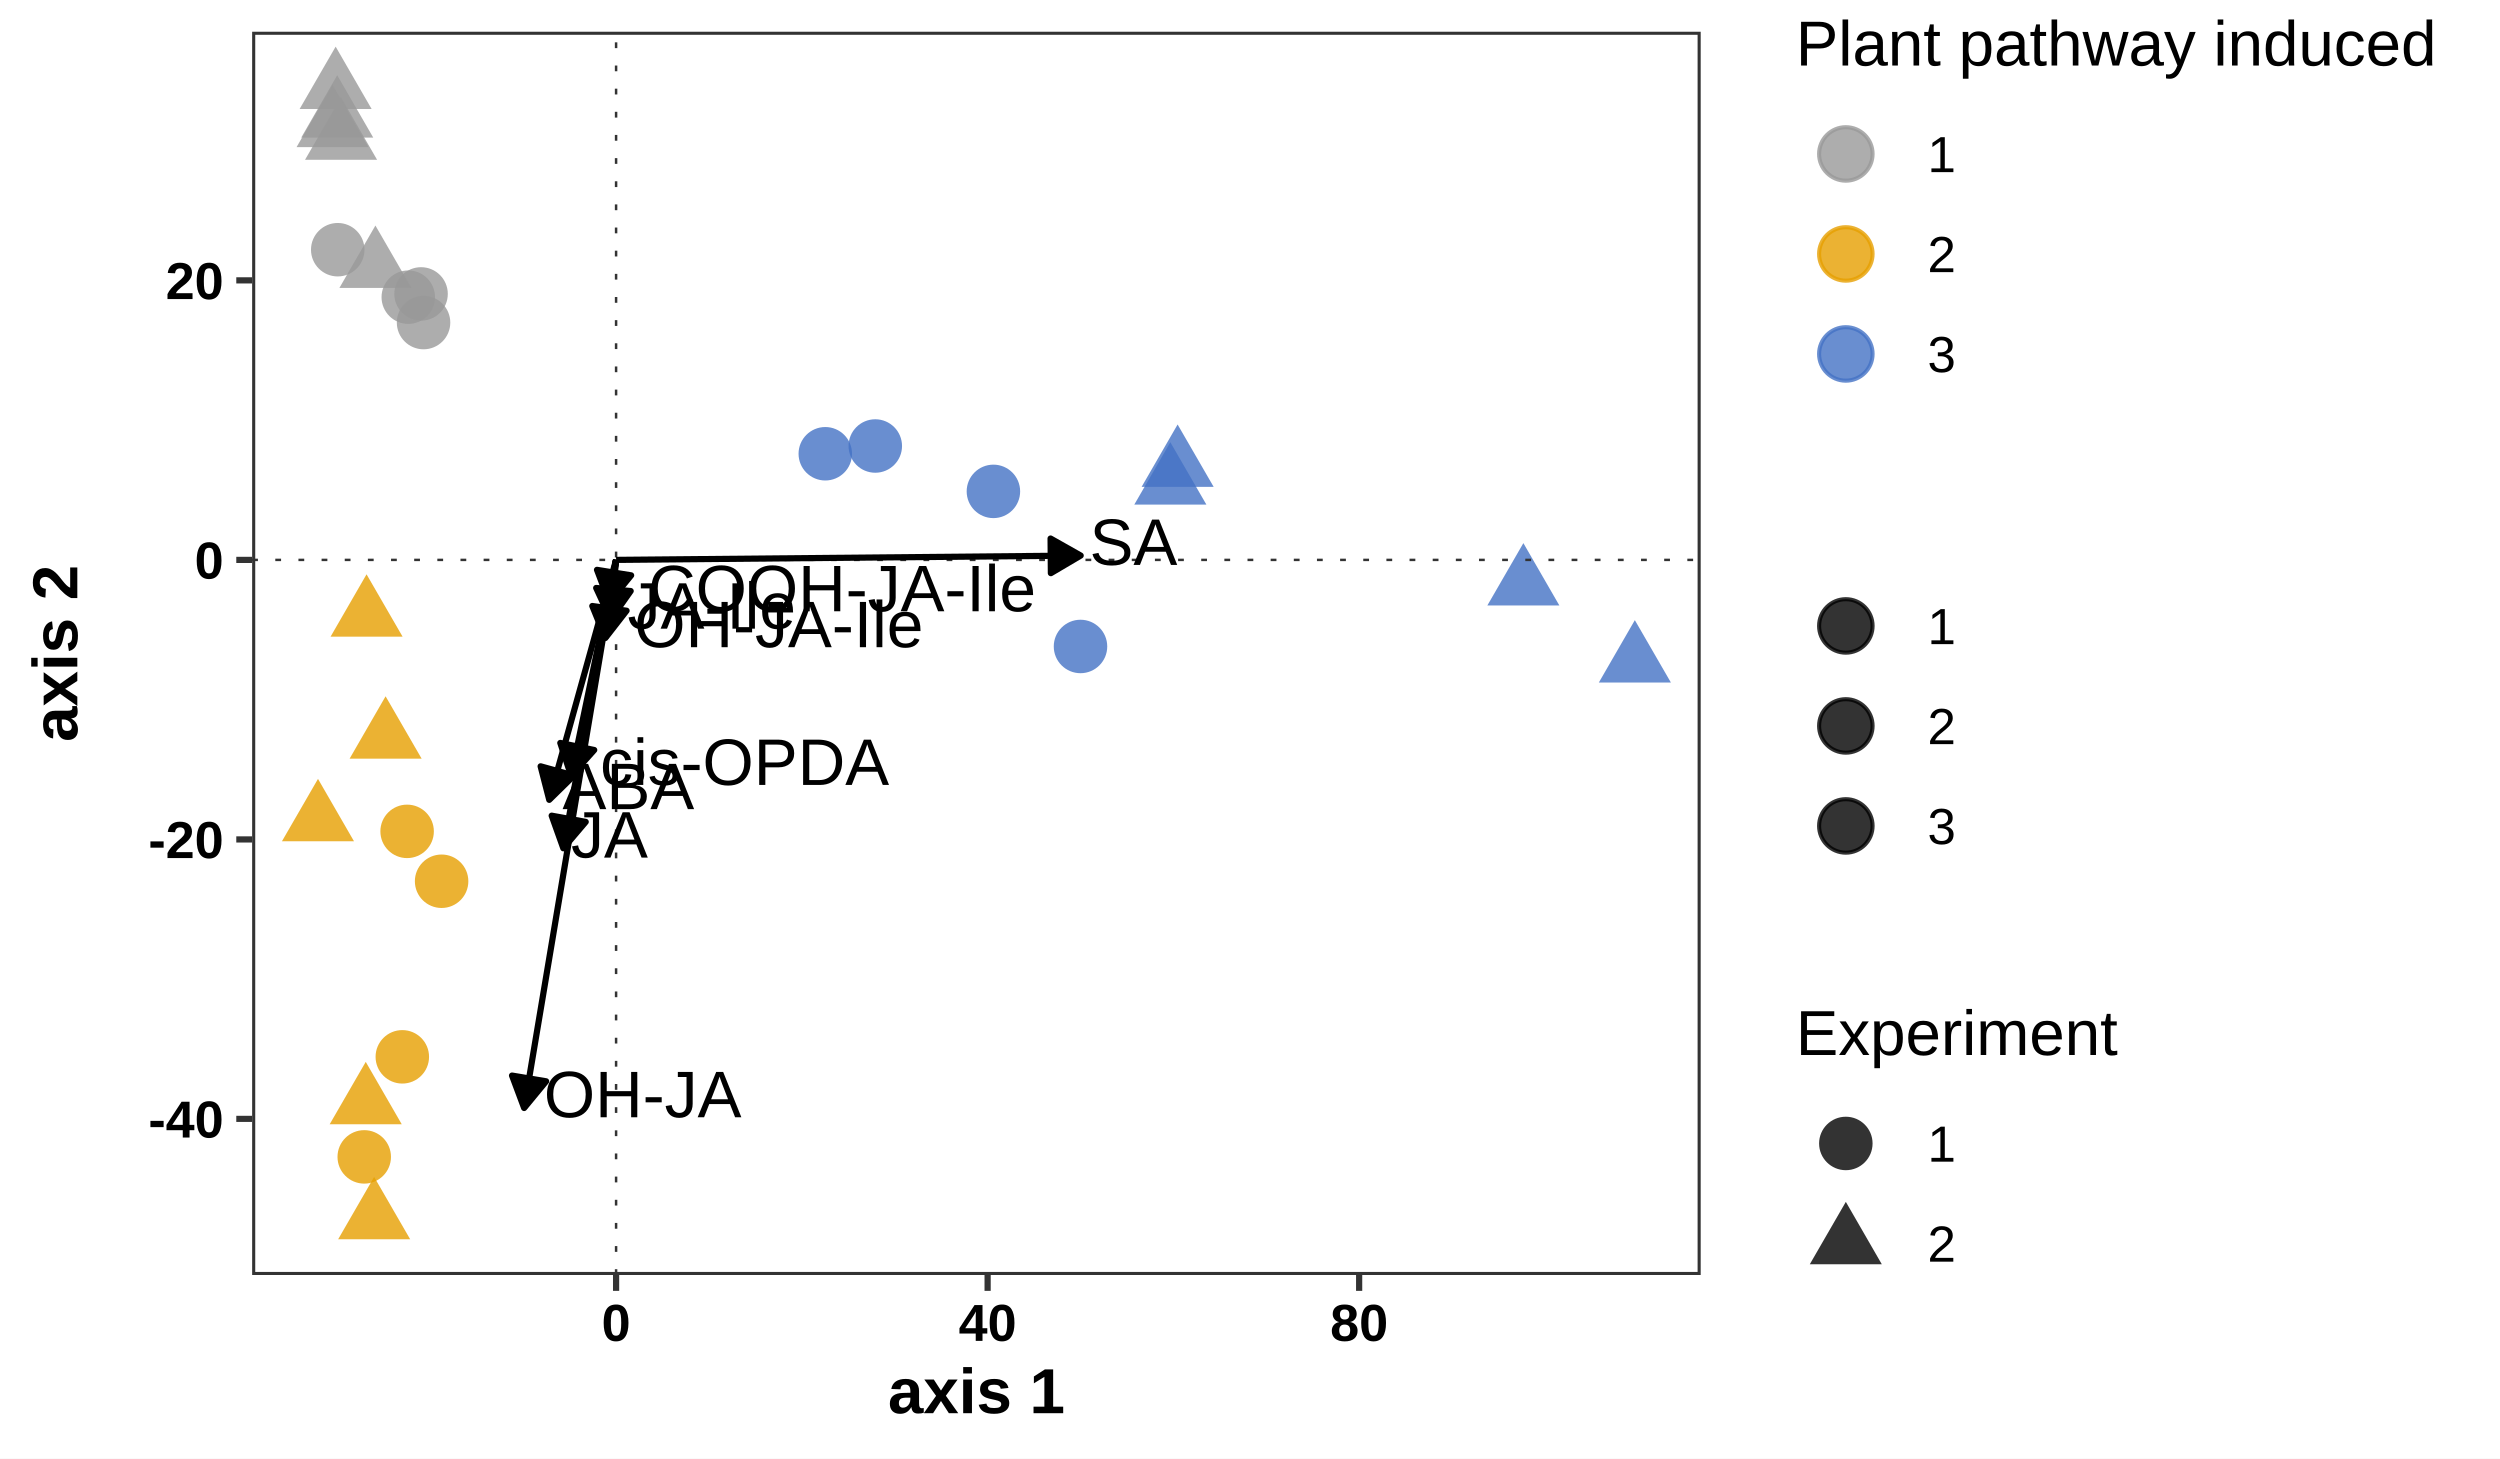
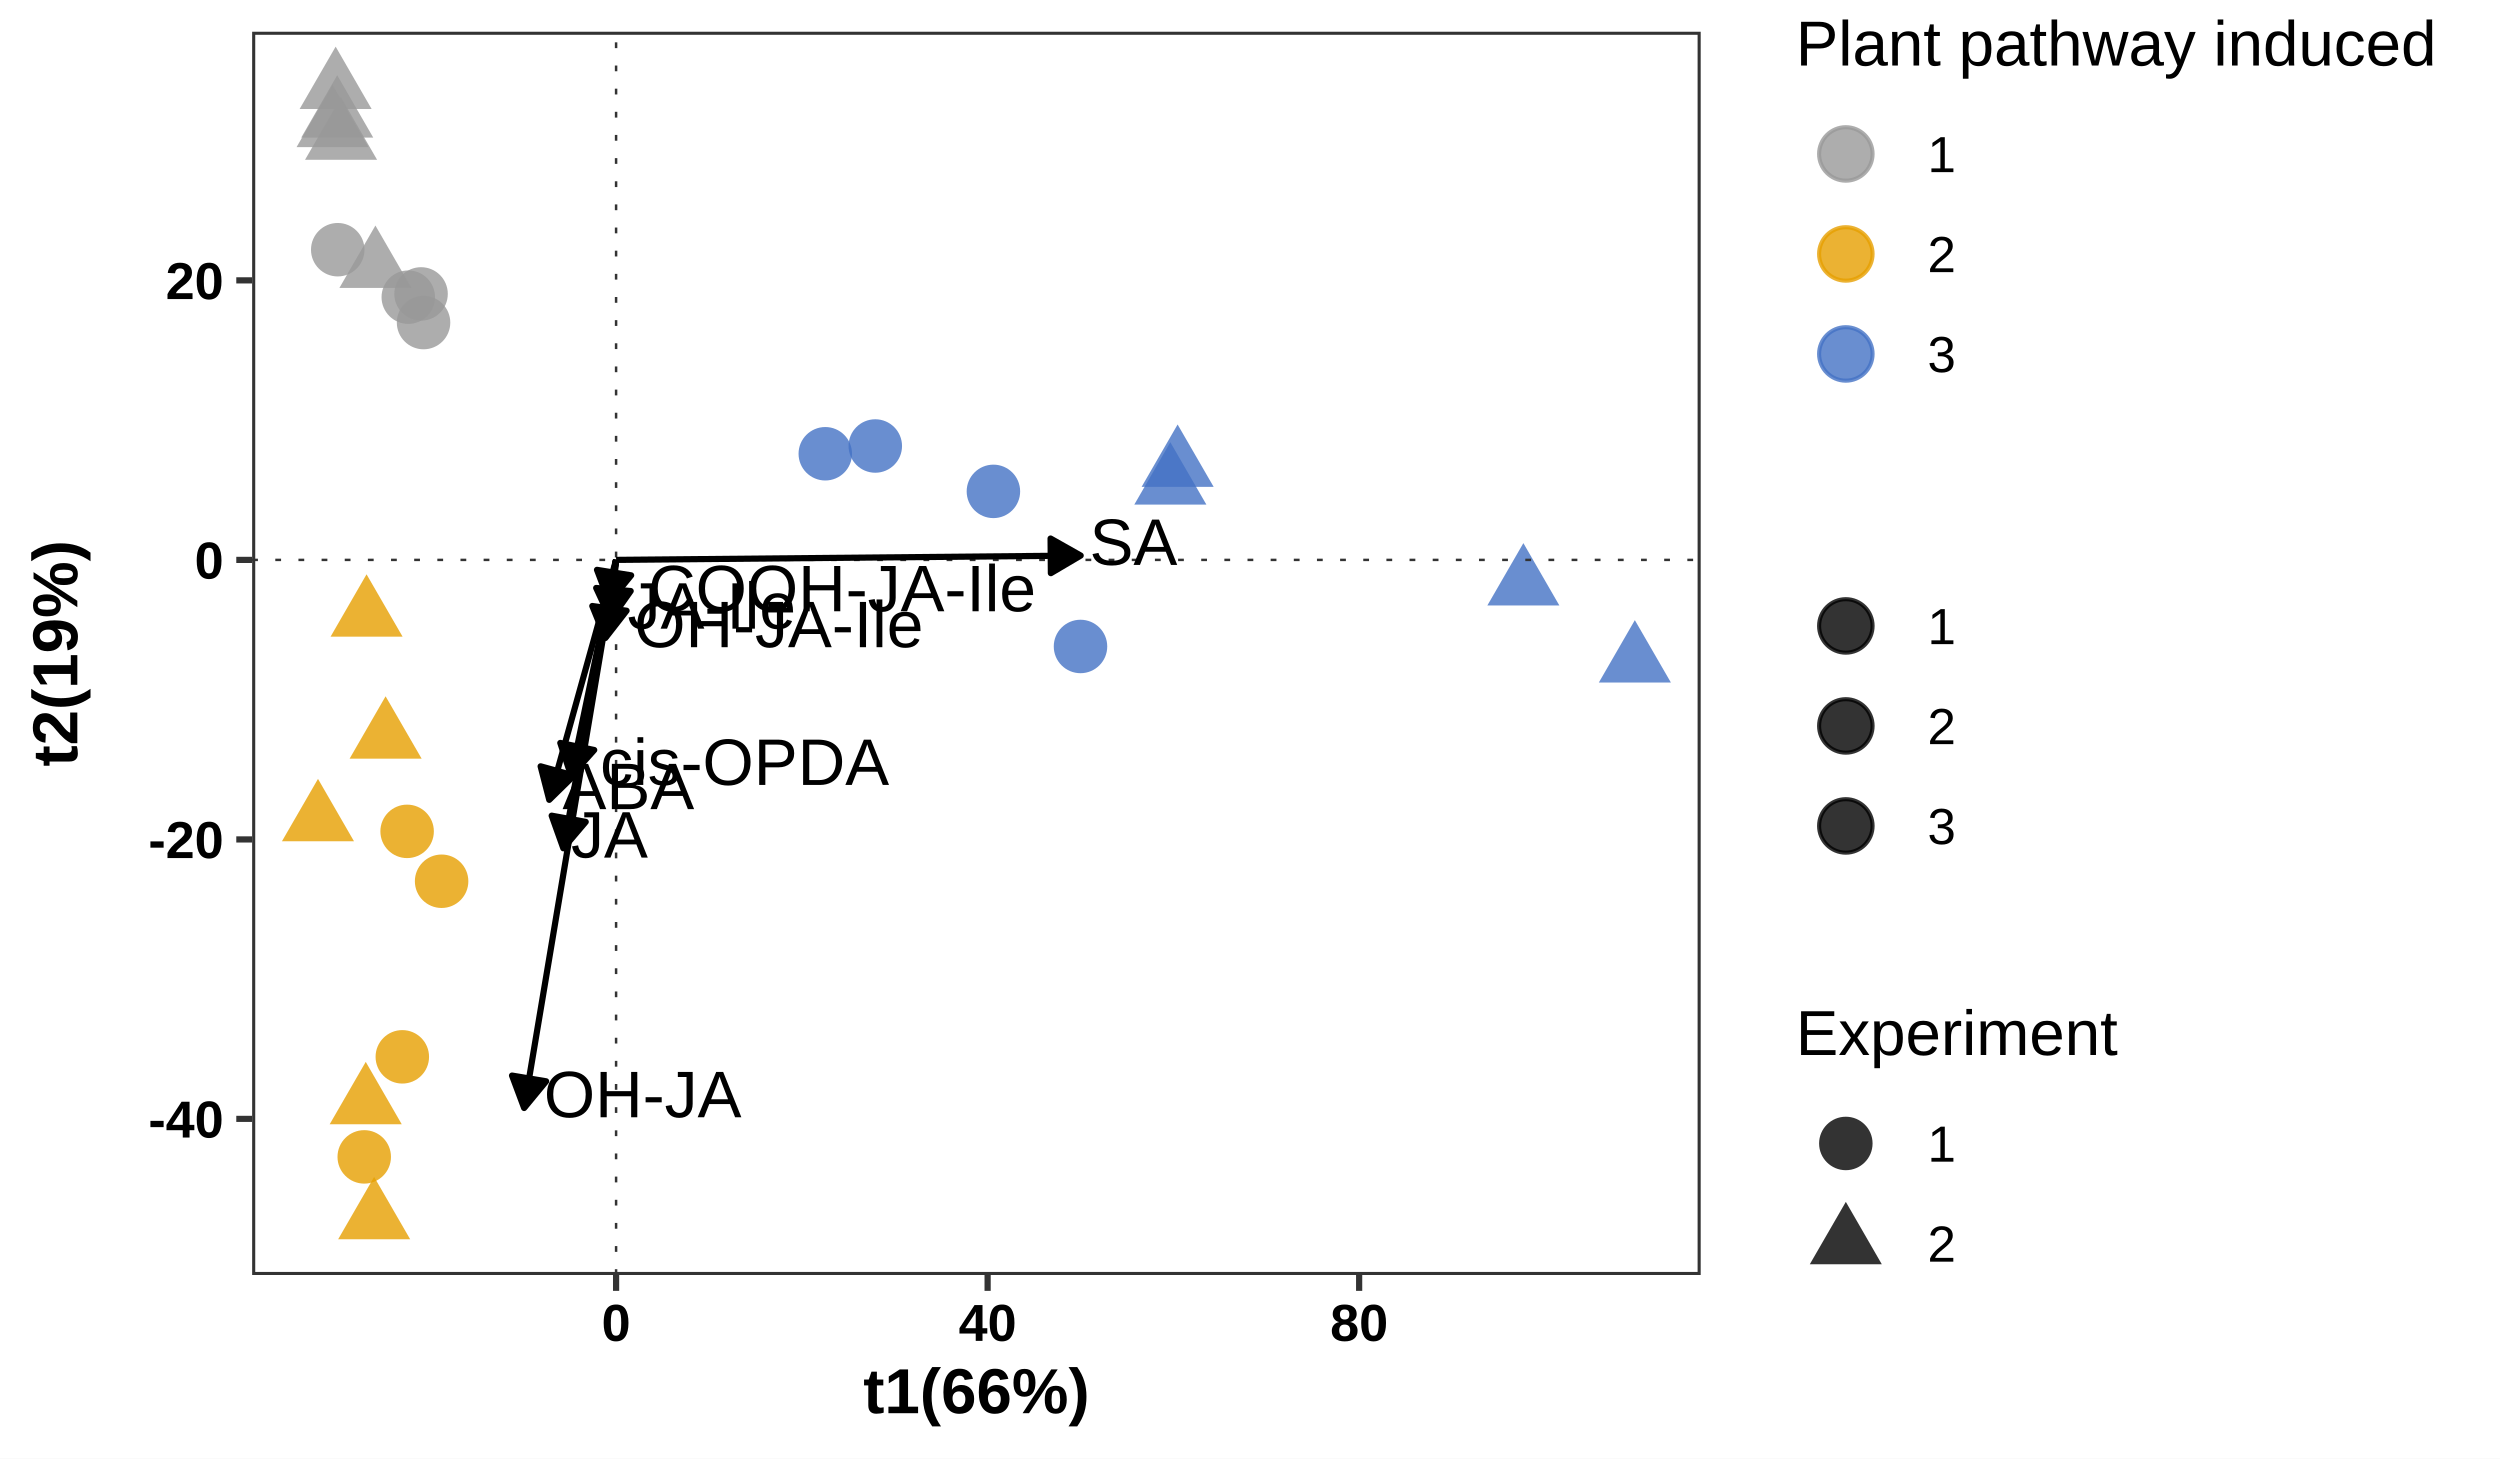
<svg xmlns="http://www.w3.org/2000/svg" class="svglite" width="432.00pt" height="252.00pt" viewBox="0 0 432.00 252.00">
  <defs>
    <style type="text/css">
    .svglite line, .svglite polyline, .svglite polygon, .svglite path, .svglite rect, .svglite circle {
      fill: none;
      stroke: #000000;
      stroke-linecap: round;
      stroke-linejoin: round;
      stroke-miterlimit: 10.00;
    }
    .svglite text {
      white-space: pre;
    }
  </style>
  </defs>
  <rect width="100%" height="100%" style="stroke: none; fill: #FFFFFF;" />
  <defs>
    <clipPath id="cpMC4wMHw0MzIuMDB8MC4wMHwyNTIuMDA=">
      <rect x="0.00" y="0.00" width="432.00" height="252.00" />
    </clipPath>
  </defs>
  <g clip-path="url(#cpMC4wMHw0MzIuMDB8MC4wMHwyNTIuMDA=)">
    <rect x="-0" y="0.00" width="432.00" height="252.00" style="stroke-width: 1.07; stroke: #FFFFFF; fill: #FFFFFF;" />
  </g>
  <defs>
    <clipPath id="cpNDMuNTd8MjkzLjg4fDUuNDh8MjIwLjMy">
      <rect x="43.57" y="5.48" width="250.31" height="214.84" />
    </clipPath>
  </defs>
  <g clip-path="url(#cpNDMuNTd8MjkzLjg4fDUuNDh8MjIwLjMy)">
    <rect x="43.57" y="5.48" width="250.31" height="214.84" style="stroke-width: 1.07; stroke: none; fill: #FFFFFF;" />
    <circle cx="58.36" cy="43.15" r="4.62" style="stroke-width: 0.71; stroke: none; fill: #999999; fill-opacity: 0.80;" />
    <circle cx="73.19" cy="55.74" r="4.62" style="stroke-width: 0.71; stroke: none; fill: #999999; fill-opacity: 0.80;" />
    <circle cx="70.55" cy="51.35" r="4.62" style="stroke-width: 0.71; stroke: none; fill: #999999; fill-opacity: 0.80;" />
    <circle cx="72.76" cy="50.79" r="4.62" style="stroke-width: 0.71; stroke: none; fill: #999999; fill-opacity: 0.80;" />
    <circle cx="69.52" cy="182.62" r="4.62" style="stroke-width: 0.71; stroke: none; fill: #E69F00; fill-opacity: 0.80;" />
    <circle cx="70.35" cy="143.66" r="4.62" style="stroke-width: 0.71; stroke: none; fill: #E69F00; fill-opacity: 0.80;" />
    <circle cx="62.94" cy="199.91" r="4.62" style="stroke-width: 0.71; stroke: none; fill: #E69F00; fill-opacity: 0.80;" />
    <circle cx="76.31" cy="152.28" r="4.62" style="stroke-width: 0.71; stroke: none; fill: #E69F00; fill-opacity: 0.80;" />
    <circle cx="142.61" cy="78.41" r="4.62" style="stroke-width: 0.71; stroke: none; fill: #4472C4; fill-opacity: 0.80;" />
    <circle cx="171.66" cy="84.91" r="4.62" style="stroke-width: 0.71; stroke: none; fill: #4472C4; fill-opacity: 0.80;" />
    <circle cx="186.71" cy="111.71" r="4.62" style="stroke-width: 0.71; stroke: none; fill: #4472C4; fill-opacity: 0.80;" />
    <circle cx="151.25" cy="77.07" r="4.62" style="stroke-width: 0.71; stroke: none; fill: #4472C4; fill-opacity: 0.80;" />
    <polygon points="64.87,38.97 71.10,49.75 58.65,49.75 " style="stroke-width: 0.71; stroke: none; fill: #999999; fill-opacity: 0.80;" />
    <polygon points="58.93,16.83 65.16,27.61 52.71,27.61 " style="stroke-width: 0.71; stroke: none; fill: #999999; fill-opacity: 0.80;" />
    <polygon points="58.27,13.00 64.50,23.78 52.05,23.78 " style="stroke-width: 0.71; stroke: none; fill: #999999; fill-opacity: 0.80;" />
    <polygon points="58.00,8.06 64.22,18.84 51.77,18.84 " style="stroke-width: 0.71; stroke: none; fill: #999999; fill-opacity: 0.80;" />
    <polygon points="57.46,14.65 63.69,25.43 51.24,25.43 " style="stroke-width: 0.71; stroke: none; fill: #999999; fill-opacity: 0.80;" />
    <polygon points="64.65,203.37 70.88,214.15 58.43,214.15 " style="stroke-width: 0.71; stroke: none; fill: #E69F00; fill-opacity: 0.80;" />
    <polygon points="66.63,120.32 72.86,131.10 60.41,131.10 " style="stroke-width: 0.71; stroke: none; fill: #E69F00; fill-opacity: 0.80;" />
    <polygon points="63.20,183.49 69.42,194.27 56.97,194.27 " style="stroke-width: 0.71; stroke: none; fill: #E69F00; fill-opacity: 0.80;" />
    <polygon points="54.95,134.59 61.17,145.37 48.72,145.37 " style="stroke-width: 0.71; stroke: none; fill: #E69F00; fill-opacity: 0.80;" />
    <polygon points="63.34,99.24 69.57,110.02 57.12,110.02 " style="stroke-width: 0.71; stroke: none; fill: #E69F00; fill-opacity: 0.80;" />
    <polygon points="263.24,93.85 269.46,104.63 257.01,104.63 " style="stroke-width: 0.71; stroke: none; fill: #4472C4; fill-opacity: 0.80;" />
    <polygon points="202.23,76.41 208.46,87.19 196.01,87.19 " style="stroke-width: 0.71; stroke: none; fill: #4472C4; fill-opacity: 0.80;" />
    <polygon points="203.49,73.35 209.72,84.13 197.27,84.13 " style="stroke-width: 0.71; stroke: none; fill: #4472C4; fill-opacity: 0.80;" />
    <polygon points="282.50,107.16 288.73,117.94 276.28,117.94 " style="stroke-width: 0.71; stroke: none; fill: #4472C4; fill-opacity: 0.80;" />
    <line x1="43.57" y1="96.75" x2="293.88" y2="96.75" style="stroke-width: 0.43; stroke: #333333; stroke-dasharray: 1.00,3.00; stroke-linecap: butt;" />
    <line x1="106.46" y1="220.32" x2="106.46" y2="5.48" style="stroke-width: 0.43; stroke: #333333; stroke-dasharray: 1.00,3.00; stroke-linecap: butt;" />
    <line x1="106.46" y1="96.75" x2="186.74" y2="96.00" style="stroke-width: 1.07; stroke-linecap: butt;" />
    <polygon points="181.59,99.04 186.74,96.00 181.54,93.06 " style="stroke-width: 1.07; stroke-linecap: butt; fill: #000000;" />
    <line x1="106.46" y1="96.75" x2="97.34" y2="146.58" style="stroke-width: 1.07; stroke-linecap: butt;" />
    <polygon points="95.33,140.95 97.34,146.58 101.21,142.02 " style="stroke-width: 1.07; stroke-linecap: butt; fill: #000000;" />
    <line x1="106.46" y1="96.75" x2="94.91" y2="138.21" style="stroke-width: 1.07; stroke-linecap: butt;" />
    <polygon points="93.42,132.42 94.91,138.21 99.18,134.02 " style="stroke-width: 1.07; stroke-linecap: butt; fill: #000000;" />
    <line x1="106.46" y1="96.75" x2="105.53" y2="107.02" style="stroke-width: 1.07; stroke-linecap: butt;" />
    <polygon points="103.02,101.60 105.53,107.02 108.98,102.13 " style="stroke-width: 1.07; stroke-linecap: butt; fill: #000000;" />
    <line x1="106.46" y1="96.75" x2="98.69" y2="134.06" style="stroke-width: 1.07; stroke-linecap: butt;" />
    <polygon points="96.82,128.38 98.69,134.06 102.68,129.60 " style="stroke-width: 1.07; stroke-linecap: butt; fill: #000000;" />
    <line x1="106.46" y1="96.75" x2="90.57" y2="191.46" style="stroke-width: 1.07; stroke-linecap: butt;" />
    <polygon points="88.48,185.86 90.57,191.46 94.37,186.85 " style="stroke-width: 1.07; stroke-linecap: butt; fill: #000000;" />
    <line x1="106.46" y1="96.75" x2="104.60" y2="110.25" style="stroke-width: 1.07; stroke-linecap: butt;" />
    <polygon points="102.35,104.72 104.60,110.25 108.27,105.53 " style="stroke-width: 1.07; stroke-linecap: butt; fill: #000000;" />
    <line x1="106.46" y1="96.75" x2="105.28" y2="104.06" style="stroke-width: 1.07; stroke-linecap: butt;" />
    <polygon points="103.16,98.47 105.28,104.06 109.06,99.42 " style="stroke-width: 1.07; stroke-linecap: butt; fill: #000000;" />
    <text transform="translate(188.27,97.62) rotate(-0)" style="font-size: 11.38px; font-family: &quot;Arial&quot;;" textLength="15.18px" lengthAdjust="spacingAndGlyphs">SA</text>
    <text transform="translate(98.68,148.19) rotate(-0)" style="font-size: 11.38px; font-family: &quot;Arial&quot;;" textLength="13.28px" lengthAdjust="spacingAndGlyphs">JA</text>
    <text transform="translate(97.20,139.82) rotate(-0)" style="font-size: 11.38px; font-family: &quot;Arial&quot;;" textLength="22.77px" lengthAdjust="spacingAndGlyphs">ABA</text>
    <text transform="translate(108.45,108.63) rotate(-0)" style="font-size: 11.38px; font-family: &quot;Arial&quot;;" textLength="29.08px" lengthAdjust="spacingAndGlyphs">JA-Ile</text>
    <text transform="translate(103.70,135.64) rotate(-0)" style="font-size: 11.38px; font-family: &quot;Arial&quot;;" textLength="49.93px" lengthAdjust="spacingAndGlyphs">cis-OPDA</text>
    <text transform="translate(93.99,193.06) rotate(-0)" style="font-size: 11.38px; font-family: &quot;Arial&quot;;" textLength="34.13px" lengthAdjust="spacingAndGlyphs">OH-JA</text>
    <text transform="translate(109.61,111.84) rotate(-0)" style="font-size: 11.38px; font-family: &quot;Arial&quot;;" textLength="49.93px" lengthAdjust="spacingAndGlyphs">OH-JA-Ile</text>
    <text transform="translate(112.00,105.63) rotate(-0)" style="font-size: 11.38px; font-family: &quot;Arial&quot;;" textLength="67.00px" lengthAdjust="spacingAndGlyphs">COOH-JA-Ile</text>
    <rect x="43.57" y="5.48" width="250.31" height="214.84" style="stroke-width: 1.07; stroke: #333333;" />
  </g>
  <g clip-path="url(#cpMC4wMHw0MzIuMDB8MC4wMHwyNTIuMDA=)">
    <text x="38.64" y="196.56" text-anchor="end" style="font-size: 9.00px; font-weight: bold; font-family: &quot;Arial&quot;;" textLength="13.00px" lengthAdjust="spacingAndGlyphs">-40</text>
    <text x="38.64" y="148.27" text-anchor="end" style="font-size: 9.00px; font-weight: bold; font-family: &quot;Arial&quot;;" textLength="13.00px" lengthAdjust="spacingAndGlyphs">-20</text>
    <text x="38.64" y="99.97" text-anchor="end" style="font-size: 9.00px; font-weight: bold; font-family: &quot;Arial&quot;;" textLength="5.00px" lengthAdjust="spacingAndGlyphs">0</text>
    <text x="38.64" y="51.68" text-anchor="end" style="font-size: 9.00px; font-weight: bold; font-family: &quot;Arial&quot;;" textLength="10.01px" lengthAdjust="spacingAndGlyphs">20</text>
    <polyline points="40.83,193.34 43.57,193.34 " style="stroke-width: 1.07; stroke: #333333; stroke-linecap: butt;" />
    <polyline points="40.83,145.05 43.57,145.05 " style="stroke-width: 1.07; stroke: #333333; stroke-linecap: butt;" />
    <polyline points="40.83,96.75 43.57,96.75 " style="stroke-width: 1.07; stroke: #333333; stroke-linecap: butt;" />
    <polyline points="40.83,48.45 43.57,48.45 " style="stroke-width: 1.07; stroke: #333333; stroke-linecap: butt;" />
    <polyline points="106.46,223.06 106.46,220.32 " style="stroke-width: 1.07; stroke: #333333; stroke-linecap: butt;" />
    <polyline points="170.66,223.06 170.66,220.32 " style="stroke-width: 1.07; stroke: #333333; stroke-linecap: butt;" />
    <polyline points="234.86,223.06 234.86,220.32 " style="stroke-width: 1.07; stroke: #333333; stroke-linecap: butt;" />
    <text x="106.46" y="231.70" text-anchor="middle" style="font-size: 9.00px; font-weight: bold; font-family: &quot;Arial&quot;;" textLength="5.00px" lengthAdjust="spacingAndGlyphs">0</text>
    <text x="170.66" y="231.70" text-anchor="middle" style="font-size: 9.00px; font-weight: bold; font-family: &quot;Arial&quot;;" textLength="10.01px" lengthAdjust="spacingAndGlyphs">40</text>
    <text x="234.86" y="231.70" text-anchor="middle" style="font-size: 9.00px; font-weight: bold; font-family: &quot;Arial&quot;;" textLength="10.01px" lengthAdjust="spacingAndGlyphs">80</text>
-     <text x="168.73" y="244.20" text-anchor="middle" style="font-size: 11.00px; font-weight: bold; font-family: &quot;Arial&quot;;" textLength="30.60px" lengthAdjust="spacingAndGlyphs">axis 1</text>
-     <text transform="translate(13.36,112.90) rotate(-90)" text-anchor="middle" style="font-size: 11.00px; font-weight: bold; font-family: &quot;Arial&quot;;" textLength="30.60px" lengthAdjust="spacingAndGlyphs">axis 2</text>
+     <text x="168.73" y="244.20" text-anchor="middle" style="font-size: 11.00px; font-weight: bold; font-family: &quot;Arial&quot;;" textLength="39.14px" lengthAdjust="spacingAndGlyphs">t1(66%)</text>
+     <text transform="translate(13.36,112.90) rotate(-90)" text-anchor="middle" style="font-size: 11.00px; font-weight: bold; font-family: &quot;Arial&quot;;" textLength="39.14px" lengthAdjust="spacingAndGlyphs">t2(19%)</text>
    <rect x="304.84" y="-3.19" width="121.68" height="78.47" style="stroke-width: 1.07; stroke: none; fill: #FFFFFF;" />
    <text x="310.32" y="11.33" style="font-size: 11.00px; font-family: &quot;Arial&quot;;" textLength="110.72px" lengthAdjust="spacingAndGlyphs">Plant pathway induced</text>
    <rect x="310.32" y="17.96" width="17.28" height="17.28" style="stroke-width: 1.07; stroke: none; fill: #FFFFFF;" />
    <circle cx="318.96" cy="26.60" r="4.62" style="stroke-width: 0.71; stroke: #999999; stroke-opacity: 0.80; fill: #999999; fill-opacity: 0.80;" />
    <rect x="310.32" y="35.24" width="17.28" height="17.28" style="stroke-width: 1.07; stroke: none; fill: #FFFFFF;" />
    <circle cx="318.96" cy="43.88" r="4.62" style="stroke-width: 0.71; stroke: #E69F00; stroke-opacity: 0.80; fill: #E69F00; fill-opacity: 0.80;" />
    <rect x="310.32" y="52.52" width="17.28" height="17.28" style="stroke-width: 1.07; stroke: none; fill: #FFFFFF;" />
    <circle cx="318.96" cy="61.16" r="4.62" style="stroke-width: 0.71; stroke: #4472C4; stroke-opacity: 0.80; fill: #4472C4; fill-opacity: 0.80;" />
    <text x="333.08" y="29.75" style="font-size: 8.80px; font-family: &quot;Arial&quot;;" textLength="4.90px" lengthAdjust="spacingAndGlyphs">1</text>
    <text x="333.08" y="47.03" style="font-size: 8.80px; font-family: &quot;Arial&quot;;" textLength="4.90px" lengthAdjust="spacingAndGlyphs">2</text>
    <text x="333.08" y="64.31" style="font-size: 8.80px; font-family: &quot;Arial&quot;;" textLength="4.90px" lengthAdjust="spacingAndGlyphs">3</text>
    <rect x="304.84" y="86.24" width="38.61" height="70.60" style="stroke-width: 1.07; stroke: none; fill: #FFFFFF;" />
    <rect x="310.32" y="99.52" width="17.28" height="17.28" style="stroke-width: 1.07; stroke: none; fill: #FFFFFF;" />
    <circle cx="318.96" cy="108.16" r="4.62" style="stroke-width: 0.71; stroke: #000000; stroke-opacity: 0.80; fill: #000000; fill-opacity: 0.80;" />
    <rect x="310.32" y="116.80" width="17.28" height="17.28" style="stroke-width: 1.07; stroke: none; fill: #FFFFFF;" />
    <circle cx="318.96" cy="125.44" r="4.62" style="stroke-width: 0.71; stroke: #000000; stroke-opacity: 0.80; fill: #000000; fill-opacity: 0.80;" />
    <rect x="310.32" y="134.08" width="17.28" height="17.28" style="stroke-width: 1.07; stroke: none; fill: #FFFFFF;" />
    <circle cx="318.96" cy="142.72" r="4.62" style="stroke-width: 0.71; stroke: #000000; stroke-opacity: 0.80; fill: #000000; fill-opacity: 0.80;" />
    <text x="333.08" y="111.31" style="font-size: 8.80px; font-family: &quot;Arial&quot;;" textLength="4.90px" lengthAdjust="spacingAndGlyphs">1</text>
    <text x="333.08" y="128.59" style="font-size: 8.80px; font-family: &quot;Arial&quot;;" textLength="4.90px" lengthAdjust="spacingAndGlyphs">2</text>
    <text x="333.08" y="145.87" style="font-size: 8.80px; font-family: &quot;Arial&quot;;" textLength="4.90px" lengthAdjust="spacingAndGlyphs">3</text>
    <rect x="304.84" y="167.80" width="66.61" height="61.19" style="stroke-width: 1.07; stroke: none; fill: #FFFFFF;" />
    <text x="310.32" y="182.31" style="font-size: 11.00px; font-family: &quot;Arial&quot;;" textLength="55.65px" lengthAdjust="spacingAndGlyphs">Experiment</text>
    <rect x="310.32" y="188.95" width="17.28" height="17.28" style="stroke-width: 1.07; stroke: none; fill: #FFFFFF;" />
    <circle cx="318.96" cy="197.59" r="4.62" style="stroke-width: 0.71; stroke: none; fill: #000000; fill-opacity: 0.80;" />
    <rect x="310.32" y="206.23" width="17.28" height="17.28" style="stroke-width: 1.07; stroke: none; fill: #FFFFFF;" />
    <polygon points="318.96,207.68 325.18,218.47 312.73,218.47 " style="stroke-width: 0.71; stroke: none; fill: #000000; fill-opacity: 0.80;" />
    <text x="333.08" y="200.74" style="font-size: 8.80px; font-family: &quot;Arial&quot;;" textLength="4.90px" lengthAdjust="spacingAndGlyphs">1</text>
    <text x="333.08" y="218.02" style="font-size: 8.80px; font-family: &quot;Arial&quot;;" textLength="4.90px" lengthAdjust="spacingAndGlyphs">2</text>
  </g>
</svg>
